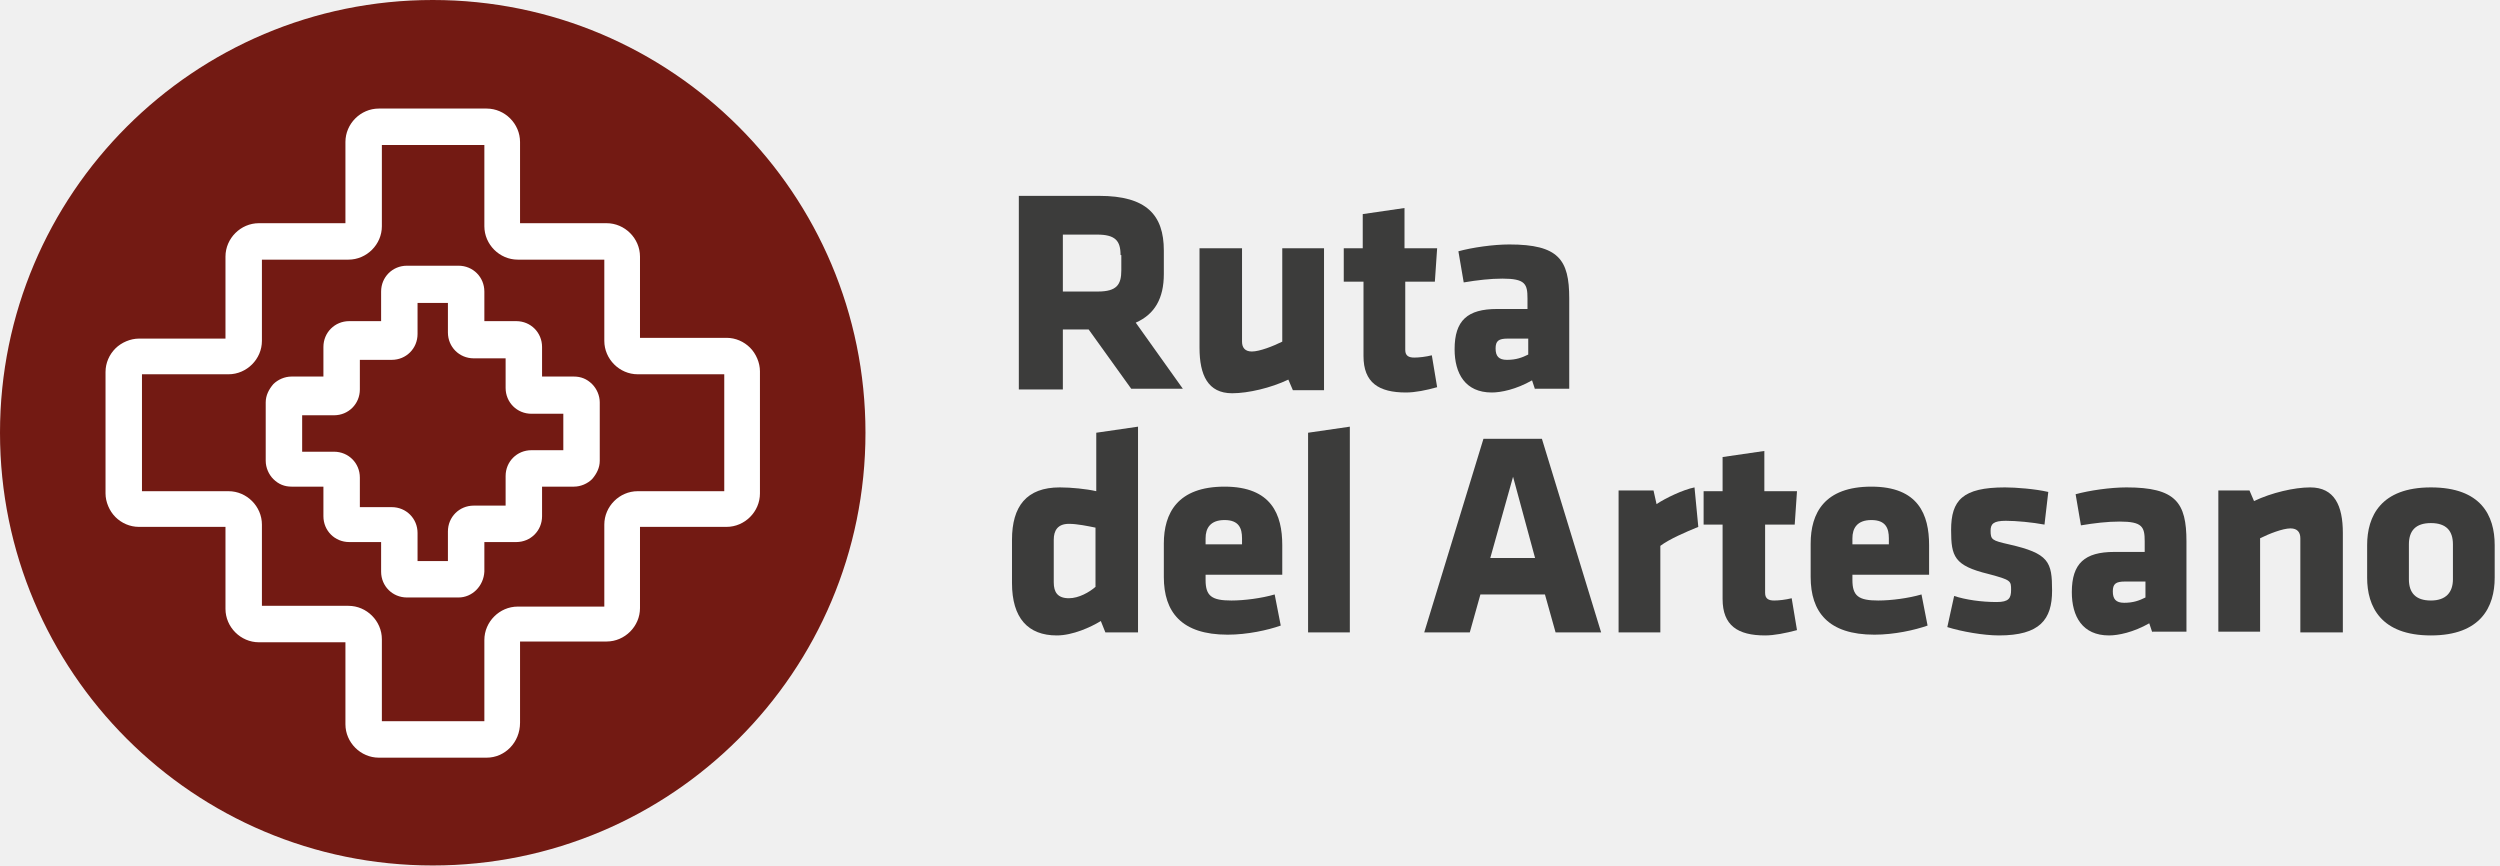
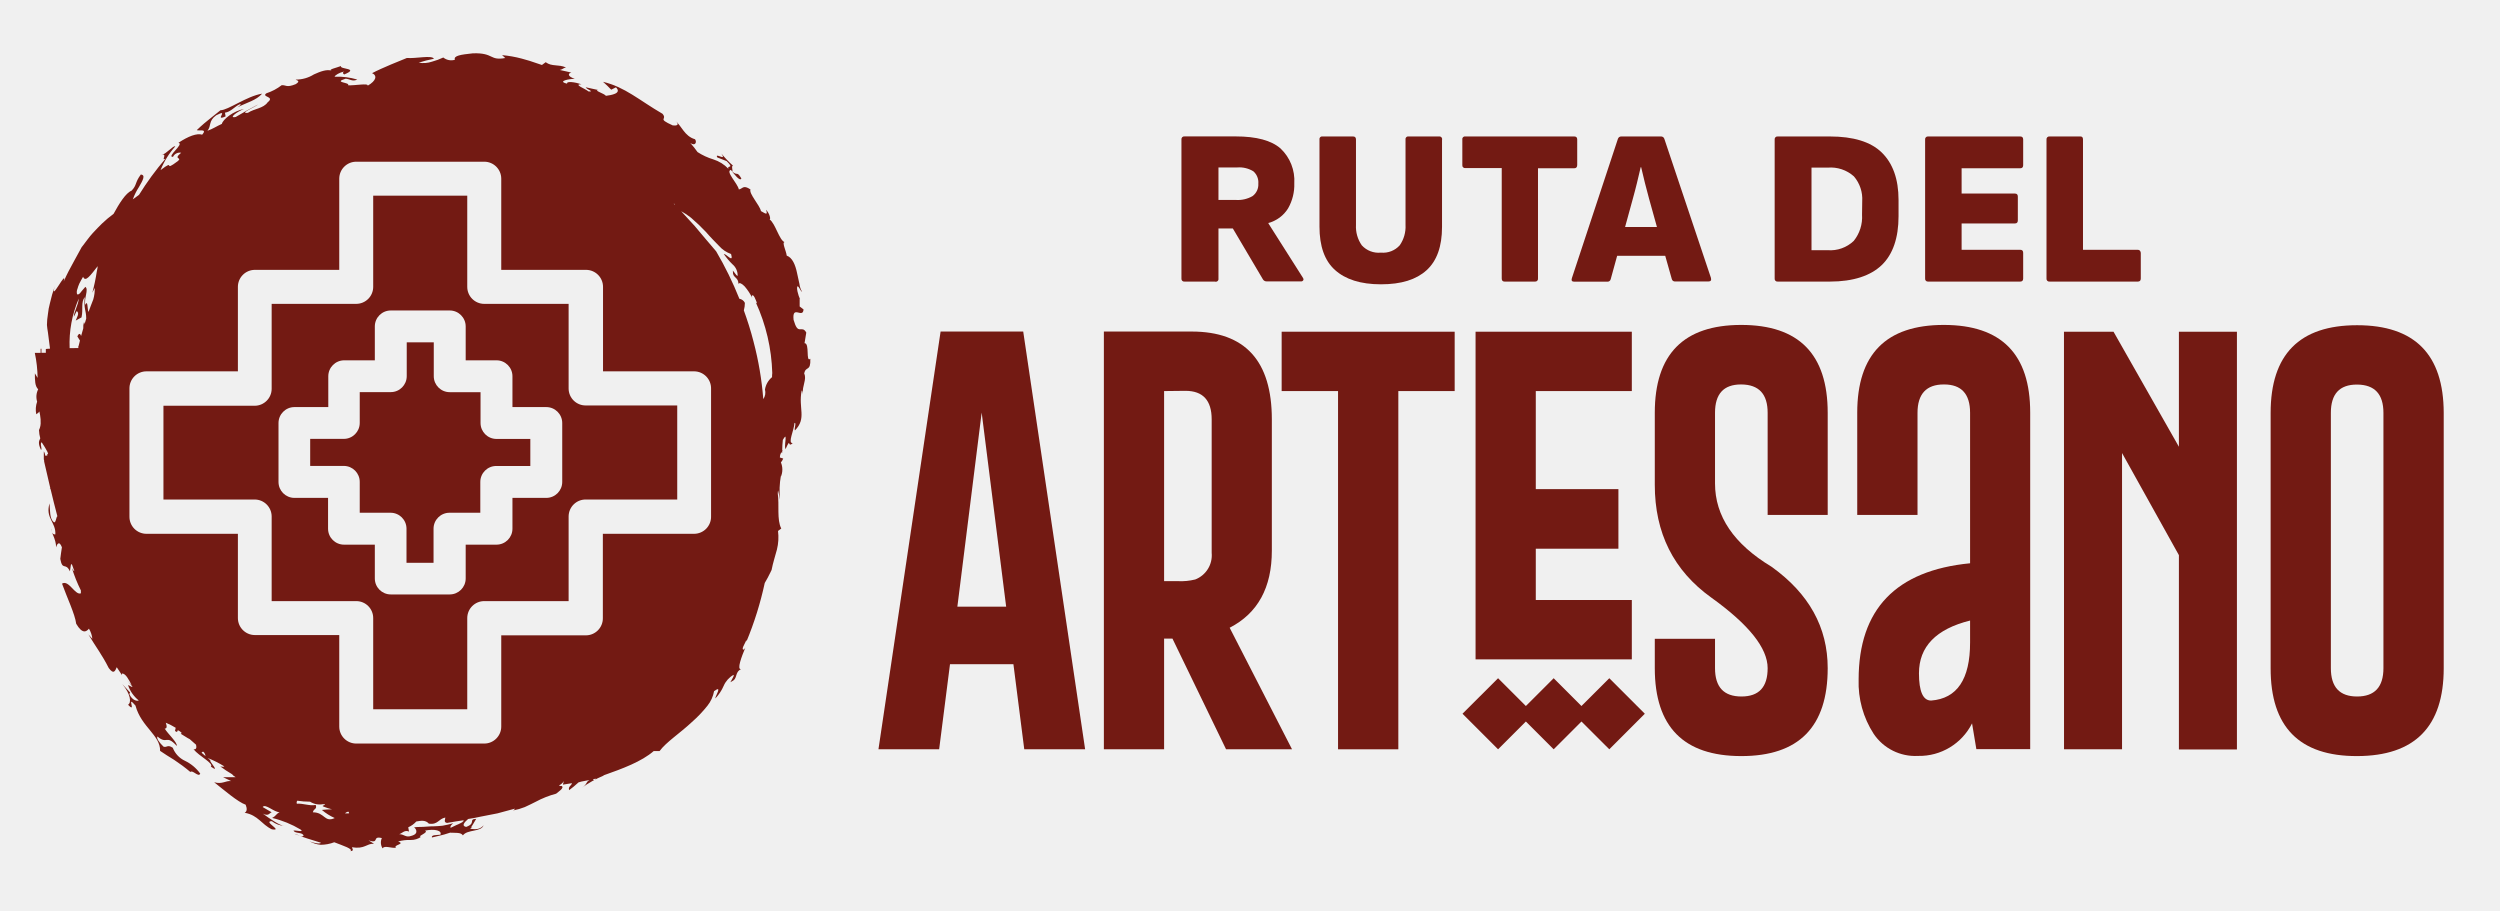
- <svg xmlns="http://www.w3.org/2000/svg" version="1.1" id="Capa_1" x="0px" y="0px" viewBox="0 0 329.3 114" style="enable-background:new 0 0 329.3 114;" xml:space="preserve">
-   <style type="text/css">
- 	.st0{fill:#731A13;}
- 	.st1{fill:#FFFFFF;}
- 	.st2{fill:#3C3C3B;}
- </style>
-   <g>
-     <circle class="st0" cx="57" cy="57" r="57" />
-     <path class="st1" d="M60.4,78.7h-6.8c-1.9,0-3.4-1.5-3.4-3.4v-3.9l-4.2,0c-1.9,0-3.4-1.5-3.4-3.4v-3.9l-4.2,0c0,0,0,0,0,0   c-0.9,0-1.7-0.3-2.4-1c-0.6-0.6-1-1.5-1-2.4v-7.7c0-0.9,0.4-1.7,1-2.4c0.6-0.6,1.5-1,2.4-1c0,0,0,0,0,0l4.2,0v-3.9   c0-1.9,1.5-3.4,3.4-3.4l4.2,0v-3.9c0-1.9,1.5-3.4,3.4-3.4h6.8c1.9,0,3.4,1.5,3.4,3.4v3.9l4.2,0c1.9,0,3.4,1.5,3.4,3.4v3.9l4.2,0   c0,0,0,0,0,0c0.9,0,1.7,0.3,2.4,1c0.6,0.6,1,1.5,1,2.4v7.7c0,0.9-0.4,1.7-1,2.4c-0.6,0.6-1.5,1-2.4,1c0,0,0,0,0,0l-4.2,0v3.9   c0,1.9-1.5,3.4-3.4,3.4l-4.2,0v3.9C63.7,77.2,62.2,78.7,60.4,78.7z M55,73.9H59V70c0-1.9,1.5-3.4,3.4-3.4l4.2,0v-3.9   c0-1.9,1.5-3.4,3.4-3.4l4.2,0v-4.8l-4.2,0c-1.9,0-3.4-1.5-3.4-3.4v-3.9l-4.2,0c-1.9,0-3.4-1.5-3.4-3.4v-3.9H55V44   c0,1.9-1.5,3.4-3.4,3.4l-4.2,0v3.9c0,1.9-1.5,3.4-3.4,3.4l-4.2,0v4.8l4.2,0c1.9,0,3.4,1.5,3.4,3.4v3.9l4.2,0c1.9,0,3.4,1.5,3.4,3.4   V73.9z M75.5,59.4L75.5,59.4C75.5,59.4,75.5,59.4,75.5,59.4z M38.5,59.4C38.5,59.4,38.5,59.4,38.5,59.4L38.5,59.4L38.5,59.4z    M75.5,54.6L75.5,54.6C75.5,54.6,75.5,54.6,75.5,54.6L75.5,54.6z M38.5,54.6C38.5,54.6,38.5,54.6,38.5,54.6L38.5,54.6z" />
-     <path class="st1" d="M64.1,99.8H49.9c-2.4,0-4.4-2-4.4-4.4V84.6l-11.4,0c-2.4,0-4.4-2-4.4-4.4V69.4l-11.4,0c0,0,0,0,0,0   c-1.2,0-2.3-0.5-3.1-1.3c-0.8-0.8-1.3-2-1.3-3.1V49c0-1.2,0.5-2.3,1.3-3.1c0.8-0.8,2-1.3,3.1-1.3c0,0,0,0,0,0l11.4,0V33.8   c0-2.4,2-4.4,4.4-4.4l11.4,0V18.7c0-2.4,2-4.4,4.4-4.4h14.2c2.4,0,4.4,2,4.4,4.4l0,10.7l11.4,0c2.4,0,4.4,2,4.4,4.4v10.7l11.4,0   c0,0,0,0,0,0c1.2,0,2.3,0.5,3.1,1.3c0.8,0.8,1.3,2,1.3,3.1V65c0,1.2-0.5,2.3-1.3,3.1c-0.8,0.8-1.9,1.3-3.1,1.3c0,0,0,0,0,0l-11.4,0   v10.7c0,2.4-2,4.4-4.4,4.4l-11.4,0l0,10.7C68.5,97.8,66.5,99.8,64.1,99.8z M50.3,95h13.5l0-10.7c0-2.4,2-4.4,4.4-4.4l11.4,0V69.1   c0-2.4,2-4.4,4.4-4.4l11.4,0V49.3l-11.4,0c-2.4,0-4.4-2-4.4-4.4V34.2l-11.4,0c-2.4,0-4.4-2-4.4-4.4l0-10.7H50.3v10.7   c0,2.4-2,4.4-4.4,4.4l-11.4,0v10.7c0,2.4-2,4.4-4.4,4.4l-11.4,0v15.4l11.4,0c2.4,0,4.4,2,4.4,4.4v10.7l11.4,0c2.4,0,4.4,2,4.4,4.4   V95z M95.7,64.7L95.7,64.7L95.7,64.7L95.7,64.7z M18.3,64.7L18.3,64.7L18.3,64.7L18.3,64.7z" />
-     <g>
-       <g>
-         <path class="st2" d="M143.4,43.4H140v7.9h-5.8V25.8h10.6c6.2,0,8.5,2.5,8.5,7.2v3.1c0,3.2-1.2,5.3-3.7,6.4l6.2,8.7H149     L143.4,43.4z M147.6,33.6c0-1.9-0.7-2.7-3.1-2.7H140v7.5h4.6c2.5,0,3.1-0.9,3.1-2.8V33.6z" />
-         <path class="st2" d="M163.6,32.7V45c0,0.8,0.4,1.3,1.3,1.3c1,0,2.8-0.7,4-1.3V32.7h5.5v18.7h-4.1l-0.6-1.4     c-2.3,1.1-5.3,1.8-7.4,1.8c-3.2,0-4.3-2.4-4.3-6V32.7H163.6z" />
-         <path class="st2" d="M185.2,51.7c-3.6,0-5.6-1.3-5.6-4.8v-9.8H177v-4.4h2.5v-4.5l5.5-0.8v5.3h4.3l-0.3,4.4h-3.9v9     c0,0.8,0.5,1,1.2,1c0.6,0,1.5-0.1,2.3-0.3l0.7,4.2C187.9,51.4,186.4,51.7,185.2,51.7z" />
-         <path class="st2" d="M202.2,51.3l-0.4-1.2c-2.1,1.2-4.1,1.6-5.3,1.6c-3.5,0-4.9-2.5-4.9-5.7c0-3.8,1.7-5.3,5.6-5.3h4v-1.4     c0-1.9-0.3-2.6-3.3-2.6c-1.6,0-3.3,0.2-5.1,0.5l-0.7-4.1c1.8-0.5,4.6-0.9,6.7-0.9c6.5,0,7.9,2,7.9,7.1v11.9H202.2z M201.2,44.6     h-2.6c-1.2,0-1.6,0.3-1.6,1.3c0,1,0.4,1.5,1.5,1.5c1.2,0,2-0.3,2.8-0.7V44.6z" />
-         <path class="st2" d="M133.3,71.1c0-4.4,1.9-6.9,6.3-6.9c1.5,0,3.5,0.2,4.8,0.5V57l5.5-0.8v27.1h-4.3l-0.6-1.5     c-1.3,0.8-3.7,1.9-5.8,1.9c-3.8,0-5.9-2.3-5.9-6.9V71.1z M144.3,69.5c-1-0.2-2.4-0.5-3.5-0.5c-1.5,0-2,0.9-2,2.1v5.6     c0,1.3,0.5,2.1,2,2.1c1.3,0,2.7-0.8,3.5-1.5V69.5z" />
-         <path class="st2" d="M158.8,75.9v0.5c0,2.1,0.8,2.7,3.4,2.7c1.7,0,4-0.3,5.7-0.8l0.8,4.1c-1.7,0.6-4.4,1.2-7,1.2     c-6.1,0-8.4-3-8.4-7.6v-4.4c0-4,1.8-7.5,8-7.5c6.2,0,7.6,3.7,7.6,7.7v3.9H158.8z M163.6,70.9c0-1.3-0.4-2.4-2.3-2.4     c-1.9,0-2.5,1.1-2.5,2.4v0.8h4.8V70.9z" />
-         <path class="st2" d="M172.3,83.3V57l5.5-0.8v27.1H172.3z" />
-         <path class="st2" d="M210.9,83.3h-6l-1.4-5H195l-1.4,5h-6l7.8-25.5h7.7L210.9,83.3z M196.3,73.5h5.9l-2.9-10.7L196.3,73.5z" />
-         <path class="st2" d="M218.7,71.9v11.4h-5.5V64.6h4.6l0.4,1.8c1.2-0.8,3.5-1.9,5-2.2l0.5,5.2C222,70.1,219.9,71,218.7,71.9z" />
-         <path class="st2" d="M232.5,83.7c-3.6,0-5.6-1.3-5.6-4.8v-9.8h-2.5v-4.4h2.5v-4.5l5.5-0.8v5.3h4.3l-0.3,4.4h-3.9v9     c0,0.8,0.5,1,1.2,1c0.6,0,1.5-0.1,2.3-0.3l0.7,4.2C235.2,83.4,233.7,83.7,232.5,83.7z" />
-         <path class="st2" d="M244,75.9v0.5c0,2.1,0.8,2.7,3.4,2.7c1.7,0,4-0.3,5.7-0.8l0.8,4.1c-1.7,0.6-4.4,1.2-7,1.2     c-6.1,0-8.4-3-8.4-7.6v-4.4c0-4,1.8-7.5,8-7.5s7.6,3.7,7.6,7.7v3.9H244z M248.8,70.9c0-1.3-0.4-2.4-2.3-2.4     c-1.9,0-2.5,1.1-2.5,2.4v0.8h4.8V70.9z" />
-         <path class="st2" d="M263.3,83.7c-2,0-4.9-0.5-6.8-1.1l0.9-4.1c1.5,0.5,3.6,0.8,5.6,0.8c1.6,0,1.9-0.5,1.9-1.6c0-1.2,0-1.3-3-2.1     c-4.5-1.1-4.9-2.3-4.9-5.8c0-3.9,1.5-5.6,7.1-5.6c1.4,0,4,0.2,5.7,0.6l-0.5,4.3c-1.6-0.3-3.7-0.5-5.1-0.5c-1.6,0-2,0.4-2,1.3     c0,1.2,0.2,1.3,2.4,1.8c5.3,1.2,5.7,2.3,5.7,6.1C270.3,81.6,268.7,83.7,263.3,83.7z" />
-         <path class="st2" d="M283.5,83.3l-0.4-1.2c-2.1,1.2-4.1,1.6-5.3,1.6c-3.5,0-4.9-2.5-4.9-5.7c0-3.8,1.7-5.3,5.6-5.3h4v-1.4     c0-1.9-0.3-2.6-3.3-2.6c-1.6,0-3.3,0.2-5.1,0.5l-0.7-4.1c1.8-0.5,4.6-0.9,6.7-0.9c6.5,0,7.9,2,7.9,7.1v11.9H283.5z M282.5,76.6     h-2.6c-1.2,0-1.6,0.3-1.6,1.3c0,1,0.4,1.5,1.5,1.5c1.2,0,2-0.3,2.8-0.7V76.6z" />
-         <path class="st2" d="M303,83.3V70.9c0-0.8-0.4-1.3-1.3-1.3c-1,0-2.8,0.7-4,1.3v12.3h-5.5V64.6h4.1l0.6,1.4     c2.3-1.1,5.3-1.8,7.4-1.8c3.2,0,4.3,2.4,4.3,6v13.1H303z" />
-         <path class="st2" d="M311.8,76.1v-4.3c0-3.8,1.8-7.6,8.4-7.6s8.4,3.7,8.4,7.6v4.3c0,3.8-1.8,7.6-8.4,7.6S311.8,79.9,311.8,76.1z      M323.1,76.3v-4.6c0-1.8-0.9-2.8-2.9-2.8s-2.9,1-2.9,2.8v4.6c0,1.8,0.9,2.8,2.9,2.8S323.1,78,323.1,76.3z" />
-       </g>
-     </g>
-   </g>
+ <svg xmlns="http://www.w3.org/2000/svg" id="Capa_1" data-name="Capa 1" viewBox="0 0 430.87 156.88">
+   <defs>
+     <style>.cls-1{fill:#731a13;}</style>
+   </defs>
+   <path class="cls-1" d="M218.61,38.51v-.08A5.71,5.71,0,0,0,222,35.91a8.18,8.18,0,0,0,1.07-4.31,7.61,7.61,0,0,0-2.36-6q-2.37-2.09-7.75-2.09h-8.81a.47.47,0,0,0-.53.53V48a.47.47,0,0,0,.53.53h5.23A.47.47,0,0,0,210,48V39.38h2.48l5.19,8.78a.73.73,0,0,0,.65.34h5.87a.43.43,0,0,0,.42-.19c.08-.13.05-.28-.07-.46Zm-2.74-4.71a5.07,5.07,0,0,1-2.87.66H210v-5.6h3.21a4.65,4.65,0,0,1,2.8.66,2.53,2.53,0,0,1,.86,2.12A2.47,2.47,0,0,1,215.87,33.8Z" />
+   <path class="cls-1" d="M248,23.52h-5.23a.46.46,0,0,0-.53.53V38.77a5.61,5.61,0,0,1-1,3.51A3.86,3.86,0,0,1,238,43.54a3.92,3.92,0,0,1-3.3-1.26,5.61,5.61,0,0,1-1-3.51V24.05c0-.36-.17-.53-.5-.53h-5.26a.46.46,0,0,0-.53.53v15c0,3.38.88,5.87,2.67,7.48S234.47,49,238,49s6.08-.81,7.86-2.42,2.67-4.1,2.67-7.46v-15A.47.47,0,0,0,248,23.52Z" />
+   <path class="cls-1" d="M271.83,28.44V24.05c0-.36-.17-.53-.5-.53H252.56a.46.46,0,0,0-.53.53v4.39a.47.47,0,0,0,.53.53h6.26V48c0,.35.16.53.49.53h5.23a.47.47,0,0,0,.53-.53V29h6.26C271.66,29,271.83,28.79,271.83,28.44Z" />
+   <path class="cls-1" d="M286.85,23.94a.58.58,0,0,0-.61-.42h-6.79a.59.59,0,0,0-.61.42l-7.93,24c-.13.41,0,.61.42.61H277a.56.56,0,0,0,.61-.46l1.1-4H287l1.13,4a.54.54,0,0,0,.6.42h5.73c.38,0,.52-.2.42-.61Zm-6.77,15.18,1.32-4.81c.25-.92.5-1.83.72-2.75s.45-1.83.65-2.74h.08c.2.89.42,1.79.65,2.71s.47,1.83.72,2.74l1.35,4.85Z" />
+   <path class="cls-1" d="M315.39,23.52h-9a.47.47,0,0,0-.53.53V48a.47.47,0,0,0,.53.53h9c4,0,7-1,8.92-2.84s2.9-4.7,2.9-8.41V34.46c0-3.61-1-6.33-2.9-8.18S319.4,23.52,315.39,23.52ZM320.92,37a6.54,6.54,0,0,1-1.43,4.52A5.84,5.84,0,0,1,315,43.12h-2.79V28.89H315a6,6,0,0,1,4.52,1.51,6,6,0,0,1,1.43,4.29Z" />
+   <path class="cls-1" d="M348.19,23.52H332.32a.47.47,0,0,0-.53.53V48a.47.47,0,0,0,.53.53h15.87c.33,0,.5-.18.5-.53V43.58c0-.36-.17-.53-.5-.53H338.08V38.51h9.2c.33,0,.49-.18.49-.54V33.89c0-.35-.16-.53-.49-.53h-9.2V29h10.11c.33,0,.5-.18.5-.53V24.05C348.69,23.69,348.52,23.52,348.19,23.52Z" />
+   <path class="cls-1" d="M368.41,43.05H359v-19c0-.36-.14-.53-.42-.53h-5.34a.47.47,0,0,0-.53.53V48a.47.47,0,0,0,.53.53h15.22c.33,0,.5-.18.5-.53V43.58C368.91,43.22,368.74,43.05,368.41,43.05Z" />
+   <path class="cls-1" d="M163.73,114.47l-1.87,14.67H151.4l10.71-72h14.24l10.67,72H176.53l-1.87-14.67Zm9.68-9.91-4.22-33.45L165,104.56Z" />
+   <path class="cls-1" d="M211.93,108.19l10.75,20.95H211.31l-9.24-19.08h-1.44v19.08H190.25v-72h15.12q13.83,0,13.83,15.15V94.91Q219.2,104.45,211.93,108.19ZM200.63,67.4v32.76H203a10.27,10.27,0,0,0,3-.29,4.47,4.47,0,0,0,2.83-4.59v-23q0-4.92-4.52-4.92Z" />
+   <path class="cls-1" d="M250.71,57.17V67.4H241v61.74H230.61V67.4h-9.72V57.17Z" />
+   <path class="cls-1" d="M285.2,71.14Q285.2,56,300.1,56T315,71.14V88.75H304.65V71.14c0-3.23-1.51-4.85-4.52-4.88h-.07c-3,0-4.48,1.63-4.48,4.88V83.32q0,8.48,9.73,14.35Q315,104.6,315,115.16q0,15.16-14.9,15.15T285.2,115.16V110.1h10.38v5.06c0,3.26,1.52,4.88,4.55,4.88s4.52-1.62,4.52-4.88q0-5.2-9.73-12.18T285.2,83.54Z" />
+   <path class="cls-1" d="M339.54,97.08V71.14c0-3.25-1.5-4.88-4.48-4.88H335c-3,0-4.52,1.65-4.52,4.88V88.75H320.09V71.14Q320.09,56,335,56t14.9,15.11v58h-9.28l-.74-4.44a10.16,10.16,0,0,1-9.31,5.61,8.64,8.64,0,0,1-7.65-3.81,16.24,16.24,0,0,1-2.59-9.36Q320.35,98.95,339.54,97.08Zm0,9.87c-5.87,1.46-8.81,4.5-8.81,9.09,0,3.14.7,4.7,2.09,4.7q6.72-.51,6.72-10Z" />
+   <path class="cls-1" d="M355.72,57.17h8.54L375.53,77V57.17h10v72h-10V95.68l-9.8-17.6v51.06h-10Z" />
+   <path class="cls-1" d="M421.17,115.16q0,15.12-14.93,15.15t-14.9-15.15v-44q0-15.11,14.9-15.11t14.93,15.11Zm-10.39-44c0-3.23-1.5-4.85-4.51-4.88h-.07q-4.49,0-4.48,4.88v44c0,3.26,1.51,4.88,4.52,4.88s4.54-1.62,4.54-4.88Z" />
+   <path class="cls-1" d="M254.31,57.17h26.93V67.4H264.69V84.3h14.24V94.57H264.69v8.84h16.55v10.23H254.31Z" />
+   <polygon class="cls-1" points="283.48 123.01 277.36 116.89 272.56 121.68 267.77 116.89 262.98 121.68 258.19 116.89 252.06 123.01 258.19 129.14 262.98 124.35 267.77 129.14 272.56 124.35 277.36 129.14 283.48 123.01" />
+   <path class="cls-1" d="M128.58,33.21a2.73,2.73,0,0,0,.7.46C128.9,33.33,128.69,33.21,128.58,33.21Z" />
+   <path class="cls-1" d="M67.67,17.4a.81.81,0,0,0-.3.26C67.57,17.58,67.71,17.49,67.67,17.4Z" />
+   <path class="cls-1" d="M88,136.56c.19-.06.25-.16.47-.3Z" />
+   <path class="cls-1" d="M98,67V52.37H83.46a2.93,2.93,0,0,1-2.93-2.93V33.72H64.32V49.44a2.93,2.93,0,0,1-2.92,2.93H46.82V67a2.93,2.93,0,0,1-2.93,2.93H28.17V86.09H43.89A2.93,2.93,0,0,1,46.82,89V103.6H61.4a2.92,2.92,0,0,1,2.92,2.92v15.72H80.53V106.52a2.93,2.93,0,0,1,2.93-2.92H98V89A2.93,2.93,0,0,1,101,86.09h15.72V69.88H101A2.93,2.93,0,0,1,98,67ZM96.9,83.06a2.75,2.75,0,0,1-2.75,2.75H88.32v5.31a2.75,2.75,0,0,1-2.75,2.75H80.26V99.7a2.75,2.75,0,0,1-2.75,2.75H67.35A2.75,2.75,0,0,1,64.6,99.7V93.87H59.29a2.75,2.75,0,0,1-2.75-2.75V85.81H50.71A2.75,2.75,0,0,1,48,83.06V72.91a2.75,2.75,0,0,1,2.75-2.75h5.83V64.85a2.75,2.75,0,0,1,2.75-2.75H64.6V56.26a2.75,2.75,0,0,1,2.75-2.75H77.51a2.75,2.75,0,0,1,2.75,2.75V62.1h5.31a2.75,2.75,0,0,1,2.75,2.75v5.31h5.83a2.75,2.75,0,0,1,2.75,2.75Z" />
+   <path class="cls-1" d="M82.82,72.91V67.59H77.51a2.75,2.75,0,0,1-2.75-2.74V59H70.1v5.84a2.75,2.75,0,0,1-2.75,2.74H62v5.32a2.75,2.75,0,0,1-2.75,2.74H53.46v4.66h5.83A2.75,2.75,0,0,1,62,83.06v5.31h5.31a2.75,2.75,0,0,1,2.75,2.75V97h4.66V91.12a2.75,2.75,0,0,1,2.75-2.75h5.31V83.06a2.75,2.75,0,0,1,2.75-2.75H91.4V75.65H85.57A2.75,2.75,0,0,1,82.82,72.91Z" />
+   <path class="cls-1" d="M139.66,61.83c-.83.74-.07-2.73-1-2.68,0,0,.3-1.83.3-1.83-.39-.73-.77-.55-1.13-.57s-.66-.24-1.06-1.63c-.28-2.68,1.61-.12,1.72-1.79l-.67-.51s0-.36,0-.7l0-.69.11.18c-.41-.72-.72-2.16-.46-2.27.25.06.53.9.77.95a3.35,3.35,0,0,1-.46-1.36c-.12-.58-.27-1.25-.42-1.92-.28-1.35-.8-2.63-1.77-2.95-.1-.84-.86-2.3-.37-2.33-.91-.32-1.61-3.27-2.59-3.92.26,0,0-1.06-.61-1.65.4,1.06-.16.61-.87.22-.2-1-2.1-3-1.81-3.73-1.28-.87-1.34-.09-2,0-.21-1.05-2.37-3.13-1.37-3.37.49.66,1.6,2.1,1.8,1.47-.81-1.37-.64-.34-1.58-1.2.18,0-.21-1,.14-1a18.46,18.46,0,0,1-2-2.08c1,1.44-1.21-.29-.71.66l1.62.64c1.41,1.38,0,.64.31,1.33a6.16,6.16,0,0,0-2.64-1.64,10.57,10.57,0,0,1-2.69-1.25,17.86,17.86,0,0,0-1.25-1.58c.83.63,1.19-.12.82-.63-1.84-.53-2.28-2.29-3.45-3.23,1,.86.1.92-.4.84-2.81-1.27-.83-.91-1.76-2-4.07-2.37-6.45-4.6-10.25-5.51l.72.66.69.7.82-.41c1.09,1.07-.87,1.35-1.75,1.47-.08-.33-2.28-1-1.28-1l-2.19-.48c.21.41,1.59.77.51.73-.59-.49-2.73-1.26-1.23-1.25-1.12-.37-2.62-.58-2.48-.1-1.82-.43.42-.84,1.32-.83-1.43-.49-1.08-1-.58-1.08,0,0-.52-.13-1-.23l-1-.22c.5-.08.57-.35,1.07-.43-1.31-.59-2.45-.11-3.5-.91l-.65.48c-1.83-.64-2.67-.89-3.48-1.1a19.87,19.87,0,0,0-3.39-.6l.55.5c-2.76.5-1.91-.93-5.58-.81-2.06.22-3.37.4-3.1,1.11a2.17,2.17,0,0,1-2-.39,11.49,11.49,0,0,1-1.92.71,4.63,4.63,0,0,1-2.32.18,21.48,21.48,0,0,1,2.62-.67c-.3-.68-3.13,0-4.65-.14-1,.41-4.25,1.69-6,2.62.92.41.73,1.3-.76,2.16.17-.49-2.23,0-3.39-.07.46-.53-2.71-.44-.4-1.14.73.06,1.16.56,2,.15a11.9,11.9,0,0,0-3.91-.49c.06-.26.82-.71,1.64-.9-.4.29-.12.36,0,.52,2.77-1.14-.84-.85-.54-1.46-.75.3-2.42.63-1.55.82-.88-.32-2,.12-3.11.62a5.89,5.89,0,0,1-3.14.9c0,.13,1,.16,0,.78-1.62.66-1.67.13-2.42.18a8.59,8.59,0,0,1-2.62,1.39c-1,.68,1.54.52.21,1.55-.73,1.07-2.32,1.1-3.41,1.82-1.62.2,1.25-1,1.75-1.44l-1.94,1.05-1.91,1.11c-1.33.27.2-.91,1.43-1.38-1.81.33-3.66,1.8-3.82,2.57-1,.45-1.48.83-2.49,1.19.71-.84.13-1.68,1.51-2.67,2.43-1.26-.5,1.15,1.62.19l-.11-.64c1-.15,1.53-.92,2.47-1.42.61-.11,0,.26-.34.51,1.71-.88,3.22-1.18,4.28-2.37C42.5,16.58,39.31,19,38,19c0,0-1,.82-2.07,1.66s-2,1.75-2,1.75c.16.23,1.93-.33.91.8-.89-.29-2.38.26-4.09,1.4.54.09,0,.71-.53,1.3s-1,1.19-.4,1.12a1.27,1.27,0,0,1,1.4-.7c-1.48,1.22.24.73-.55,1.42-2.78,2.1-.24-.53-3,1.57a13.87,13.87,0,0,1,2.54-4.09c-.34-.21-1.5,1.28-2.4,1.51,1.17-.43-.14,1.08.71.61a49.78,49.78,0,0,0-4.56,6.23l-1.07.78a10.28,10.28,0,0,1,1.06-2.13c.65-1.12,1.2-2.08.32-2.15-1.06,1.42-.63,1.78-1.59,2.78-1,.39-2.14,2.22-3.11,4a19.18,19.18,0,0,0-2,1.68c-.47.46-1,1-1.58,1.63s-1.18,1.48-1.9,2.42l.16-.31c-.46.85-1,1.85-1.57,2.87s-1.18,2.17-1.7,3.36c.66-2.38-2.46,3.92-1.54.84a24,24,0,0,0-.83,2.89,11.26,11.26,0,0,0-.35,1.89A12.27,12.27,0,0,0,8.09,56a12.73,12.73,0,0,0,.17,1.28c.06.56.17,1.41.36,2.81L7,60.11,7,60.82l-1,0a21.71,21.71,0,0,1,.48,4.31l-.47-.79c0,1.19,0,2.21.57,2.75a2.85,2.85,0,0,0-.18,2.13,4.09,4.09,0,0,0-.15,2.18c.28-.22.43-.29.54-.49A10.91,10.91,0,0,1,7,72.27c0,.12,0,.23,0,.34l0,0a2.84,2.84,0,0,1-.28,1.51,6.15,6.15,0,0,0,.22,1.43c-.23.47-.42.84.13,2,.23-.2-.11-.67,0-1.22a.16.16,0,0,1,.13-.08,15.77,15.77,0,0,1,1,1.67c0,.11.07.23.09.33-.13-.06-.16.07-.15.29a.64.64,0,0,0-.36,0,1.46,1.46,0,0,0-.23-.75l0,1a1.83,1.83,0,0,0,0,.37l.06.24v.37l0-.21c.37,1.58.72,3.13,1.08,4.66a.27.27,0,0,1-.13,0,.37.37,0,0,1,.16.09c.37,1.55.75,3.1,1.17,4.67-.2,0-.27,1.3-.62,1-.73-.55-.63-2-.73-3.22-.77,2.54,1.12,3.22,1,5.35-.28,0-.64-.06-.75-1-.11.4.88,1.76.88,3.21.11-.41.5-1.3,1,0l-.15,1c-.08.49-.13,1-.13,1,.38,2.12.91.53,1.66,2.15l.19-1.24a.27.27,0,0,1,.18.1c.14.37.26.74.4,1.12-.13,0-.33-.36-.42-.52a25.53,25.53,0,0,0,1.54,3.83c0,.15,0,.31,0,.5-1,.4-2.09-2.4-3.25-1.67.79,2.22,2.26,5.32,2.44,6.91,1.09,1.86,1.77,1.36,2.2.85a4.29,4.29,0,0,1,.59,1.75l-.69-.77c1.33,2.24,2.29,3.4,3.51,5.8.9,1.24,1.14.4,1.38-.14l.9,1.36v-.28c.67,0,1.17,1.08,1.67,2a9.79,9.79,0,0,1-.85-.89c.31.37.66.76,1,1.17-.24.14-.64-.37-.76-.23a5.71,5.71,0,0,0,1.83,2.6c-.23.17-1.15,0-1.61-1.09,0-.14.11-.15.11-.29l-1.34-1.44c1.46,1.72,1.61,3.22,1,3.56,1.58,1.67-.45-1.91,1.28.15,1,3.71,4.31,5.1,4.24,7.8.71.49,1.52,1,2.42,1.55a29.73,29.73,0,0,1,2.8,2.09c.38-.43,1.42,1,1.7.28a6.93,6.93,0,0,0-2.64-2.21,4.08,4.08,0,0,1-2.09-2.24c-.92-.62-1,0-1.59-.19-.71-.68-1.26-1.43-1.06-1.76,1.73,1.48,1.44-.44,3.34,1.63.12-.61-1.58-2.12-2.09-3,.39.06.43-.37.19-1a11.53,11.53,0,0,1,1.71.87l-.12.55c.73.54.1-.48.83.06l.29.22c0,.11,0,.22-.17.18l1.25.77.34.18c.32.27.64.55.94.83l.15.13c.14.57,0,.87-.44.78,1,1.24,3.52,2.41,3,3,1.67,1.17-.19-.8-.15-1.09l.16.08-.55-.47a17,17,0,0,1,2.86,1.44c-.23.13-.6,0-.71,0A22.54,22.54,0,0,0,40,133.44a1.91,1.91,0,0,0,.61.51l-2.16,0,1.4.67c-1-.11-1.5.6-2.94.2,1.7,1.34,4.07,3.4,5.43,3.87.25.65.27,1.14-.17,1.39,2.33.41,2.89,2,4.68,2.85,2.1.37-1.63-1.42,0-1.4a3.85,3.85,0,0,0,2.14.81c-.67,0-2.51-1.23-3.69-2.11,1,.51,1.14-.12,1.52-.23l-1.55-.91c.46-.66,2,.94,2.92.88-.77.44-.51.59-1.29,1a17.37,17.37,0,0,1,4.91,2c.67.52-.74.12-1.22.17.2.58,1.61.23,1.73.9-.37.34-1-.27-1.54-.32l.7.26c.42.16,1,.39,1.54.55l2.28.71c-.06.28-1.25.06-1.95-.24a4.8,4.8,0,0,0,1.93.6,6.65,6.65,0,0,0,2.33-.44c1.52.6,3.36,1.17,2.76,1.54.77-.08.29-.41.32-.69,2.17.4,2.49-.67,3.77-.59l-.95-.59c2,.67.51-.82,2.3-.39a1.87,1.87,0,0,0,.13,1.78c.3-.57,1.49,0,2.3-.11-.52-.51,1.7-.62.38-1.08a6.84,6.84,0,0,1,2.18-.26,3,3,0,0,0,1.77-.54c-.86-.06,1.46-.77.67-1.07,1.68-.36,3,0,2.66.7-.61.08-1.61,0-1.46.48l1.58-.38a8.87,8.87,0,0,0,1.07-.3l.48-.15c.85.06,1.89-.1,2.21.47.75-1.06,3.16-.56,3.56-1.74-.8,1-1.94.55-2.35.62l.43-.28-.26.06.47-.76.44-.75c-1.4.06.05.76-1.74,1.39-.84-.19-.3-.79.35-1.37.72-.11,1.43-.23,2.14-.4l2.92-.57,3-.81c0,.11-.2.25-.3.31a11.05,11.05,0,0,0,2-.58c.64-.29,1.27-.6,1.88-.91a16.08,16.08,0,0,1,3.53-1.4c.36-.32,1.49-1,.94-1.34a.54.54,0,0,1-.45-.09,1.87,1.87,0,0,0,.84-.74l-.17.61,1.57-.25c-.06.38-.72.62-.49,1.2l.82-.64.8-.7a2.75,2.75,0,0,0,.49-.14l1.41-.27c-.76.43-.28.67-1.37,1.37a18.19,18.19,0,0,1,3.78-2.12s0,0,0-.05c3.28-1.16,6.54-2.36,8.65-4.19h.51a4.78,4.78,0,0,0,.5,0c1.12-1.53,3.54-3.09,5.57-5a21.51,21.51,0,0,0,2.67-2.8,5.61,5.61,0,0,0,1.15-2.52c1.54-1.14.16.91.21,1.26a7.31,7.31,0,0,0,1.45-2.19,4,4,0,0,1,1.69-1.88c.27.19-1,1.72-.31,1.13,1.1-.48.44-1.51,1.6-2.12-.75.1.1-2.15.75-3.7-.17.26-.17.26-.29.34-.48,0,.2-1,.47-1.65a.38.38,0,0,1,0,.28,58.05,58.05,0,0,0,3.16-10.11l.53-.94c.18-.32.34-.64.45-.89l.2-.41c.23-1.21.62-2.39.92-3.52a8.69,8.69,0,0,0,.19-3.21l.56-.42c-.79-1.5-.32-4.12-.6-6,0-.19,0-.38.05-.56l.18.8c.09.41.15.82.15.82a15.23,15.23,0,0,1,.16-4.18l0,.18a3.17,3.17,0,0,0,0-2.45,2.54,2.54,0,0,0,.4-.67l-.58-.18a1.84,1.84,0,0,1,.12-.65,2.26,2.26,0,0,0,.23-.29l.05.19c0-.11,0-.2,0-.31a.61.61,0,0,0,.09-.26.6.6,0,0,1-.09.15,17.94,17.94,0,0,1,.11-1.87c.17-.3.34-.54.46-.56.09.7-.22,1.48,0,2.17,1-2.23.29-.1,1.24-1.06-.91.07.22-2.14.31-3.47.38-.05-.09.93.07,1.3,2.09-2.15.55-3.77,1.17-6.9.11.07.18.48.19.68-.13-1.53.73-2.58.24-3.59C138.87,63,139.74,64.15,139.66,61.83ZM7.9,60.15c0,.22,0,.44,0,.66H7.14c0-.22,0-.45,0-.71l1.45,0v0Zm5.55-.1-1.43,0v0l1.44,0A.43.43,0,0,1,13.45,60.05Zm1.12-4.16a.73.73,0,0,0-.09-.39,3.05,3.05,0,0,0-.13,1.1c-.13.44-.25.87-.37,1.3-.15-.41-.35-.56-.65.08l.45.71c-.08.3-.15.59-.22.89,0,0-.05.06-.06.14a1.54,1.54,0,0,0,0,.19.24.24,0,0,1,0,.08L12,60a19.57,19.57,0,0,1,1.58-8.55c-.1,1.22-.87,2.33-.86,3.17l.49-1c.58.3,0,1.16-.16,1.63l1-.55c.32-1.42-.15-2.56.56-3.51-.21,2.08.24,2.22.25,3.71C14.76,55.27,14.66,55.58,14.57,55.89Zm2.12-9.13a33.46,33.46,0,0,1-.78,3.7l.42-.84a6.39,6.39,0,0,1-.26,2c-.29.71-.55,1.43-.81,2.14-.22-.29-.09-2.24-.55-1.22-.29-1.08.63-2.66,0-3.1l-.6.69-.31.39c-.22.22-.44.32-.53.15a1.42,1.42,0,0,1,.08-.9,6.22,6.22,0,0,1,.32-.89c.17-.33.38-.73.65-1.18.4,1,1.24-.2,2.52-1.83C16.82,46.19,16.75,46.47,16.69,46.76Zm99.63-11.57,0,.1-.22-.22ZM34.75,129.74a.26.26,0,0,1,.32-.17,1.28,1.28,0,0,1,.35.74ZM53.92,140c.16-.73.77-.46.49-1.28-.93.25-2.21-.3-3.25-.2a.57.57,0,0,1,.07-.52,14.72,14.72,0,0,0,2.21.17,3.06,3.06,0,0,0,2.2.43l.34,0c.16.22-.75.23-.18.43a9.4,9.4,0,0,0,1.42.45c-.62,0-1.21.06-1.75.11a9.23,9.23,0,0,0,2.22,1.4C55.89,141.82,56,140,53.92,140Zm5.56.17a.91.91,0,0,1,.57-.28.47.47,0,0,1,.12.29C59.92,140.19,59.68,140.18,59.48,140.19Zm19.36,1.94-1.17.56c-.21-.3.45-.79.45-.79a17.78,17.78,0,0,1-1.85.43c-.52.06-1,.08-1.44.1s-.93,0-1.48.07-1.2,0-2,.11c.24.1,1,1.08-.43,1.46-1,.37-1.23-.28-2.11-.28.52-.17.94-.79,1.68-.45l-.13-.74a4,4,0,0,0,1.39-1c.8-.14,1.59-.28,2.16.37,1.58.24,1.64-.82,2.84-1.05,0,.29-.34.84.3.93,1-.19,2-.33,2.91-.47a1.56,1.56,0,0,1-.26.25l.28-.08A10.81,10.81,0,0,1,78.84,142.13Zm23.38-7.7a.08.08,0,0,0,0-.08l.43-.15C102.66,134.33,102.58,134.44,102.22,134.43ZM122.55,89A2.93,2.93,0,0,1,119.62,92H103.9v14.57a2.93,2.93,0,0,1-2.93,2.93H86.39v15.72a2.93,2.93,0,0,1-2.93,2.93H61.4a2.93,2.93,0,0,1-2.93-2.93V109.45H43.89A2.93,2.93,0,0,1,41,106.52V92H25.24A2.93,2.93,0,0,1,22.31,89V67A2.93,2.93,0,0,1,25.24,64H41V49.44a2.93,2.93,0,0,1,2.93-2.93H58.47V30.79a2.93,2.93,0,0,1,2.93-2.92H83.46a2.93,2.93,0,0,1,2.93,2.92V46.51H101a2.93,2.93,0,0,1,2.93,2.93V64h15.72A2.93,2.93,0,0,1,122.55,67Zm10.51-24a3.48,3.48,0,0,0-1.22,2.13,2,2,0,0,1-.29,1.66,55.5,55.5,0,0,0-1.68-9.91c-.49-1.93-1.07-3.72-1.67-5.38a5,5,0,0,0,.18-1.3,1.29,1.29,0,0,0-.95-.71,60.13,60.13,0,0,0-4-8.17c-1.17-1.4-2.46-2.85-3.7-4.37-.66-.72-1.32-1.45-2-2.18l-.33-.37a11.63,11.63,0,0,1,1.7,1.13,33.8,33.8,0,0,1,2.55,2.43c.77.9,1.6,1.73,2.29,2.44A4.94,4.94,0,0,0,126,43.78c.49,1.69-.85-.08-1.25,0a11.76,11.76,0,0,0,1.47,1.75,2.5,2.5,0,0,1,.91,2c-.24.11-1-1.42-.8-.65-.09,1,1,.91.92,2.06.15-.31.61-.08,1.09.42a9.05,9.05,0,0,1,1.31,2c-.09-.27-.09-.27-.07-.4.3-.36.67.73.9,1.31a.38.38,0,0,1-.22-.16,31.38,31.38,0,0,1,2.84,12.18C133.07,64.5,133.06,64.74,133.06,65Zm1.74,13a1,1,0,0,1,.06-.16v0Z" />
</svg>
